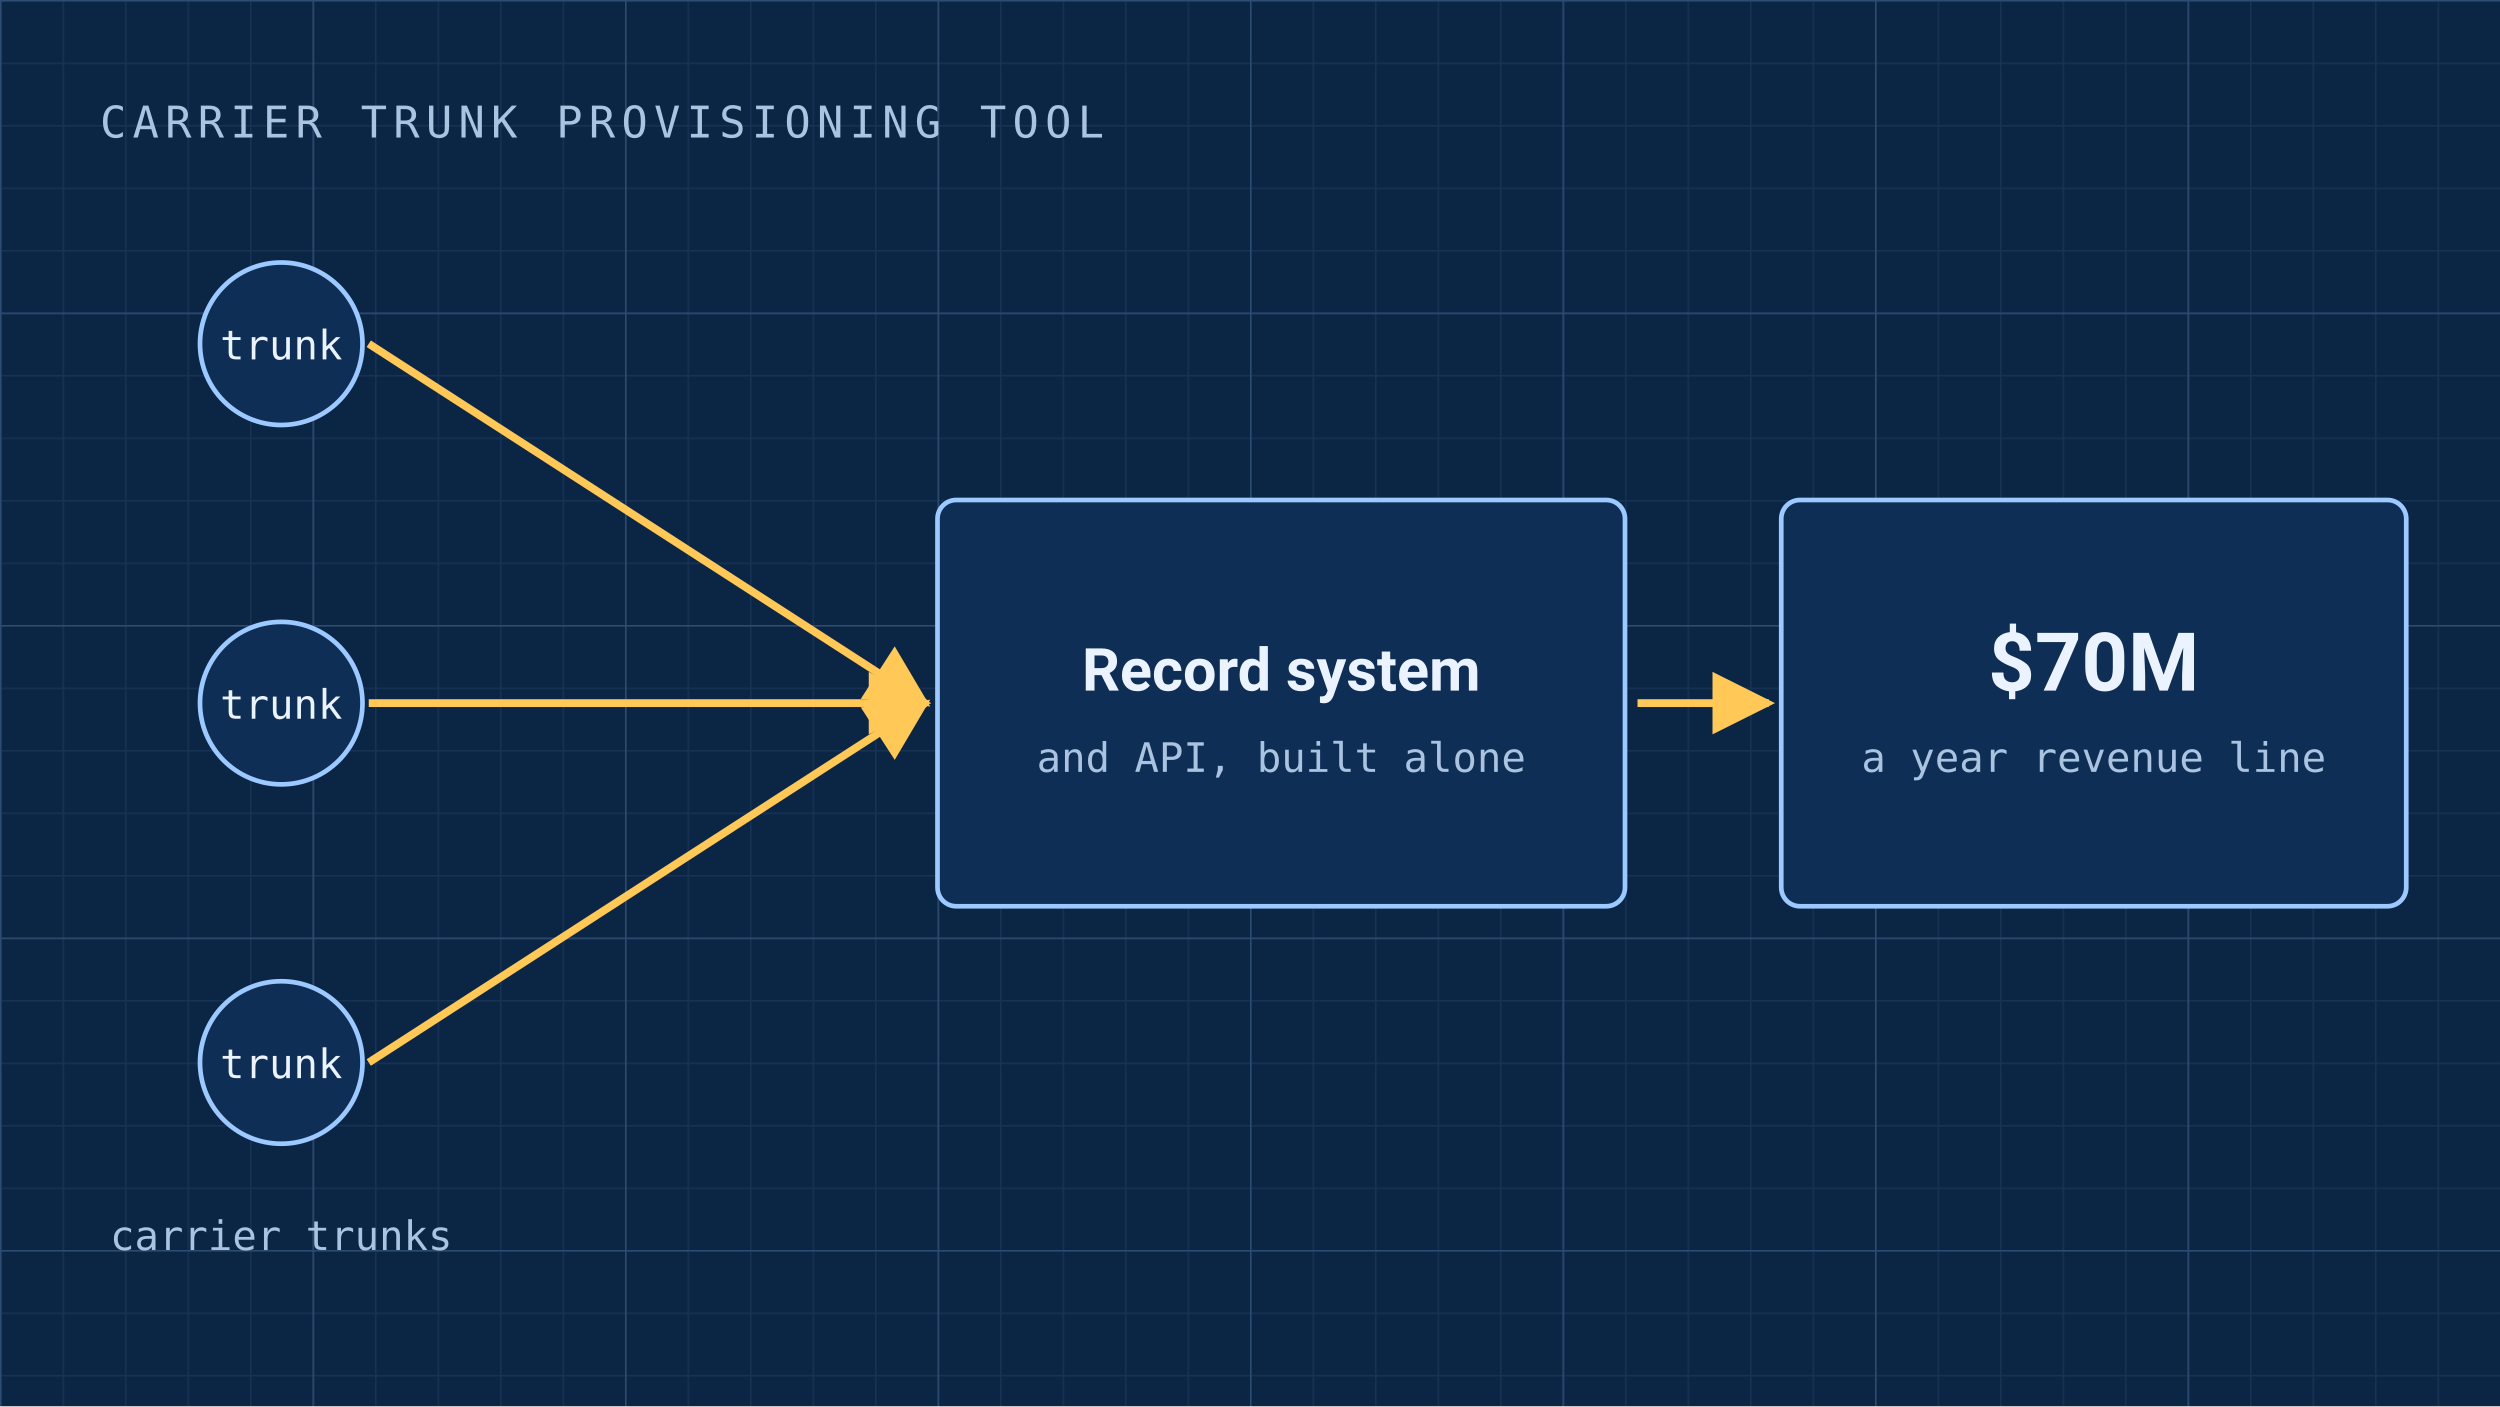
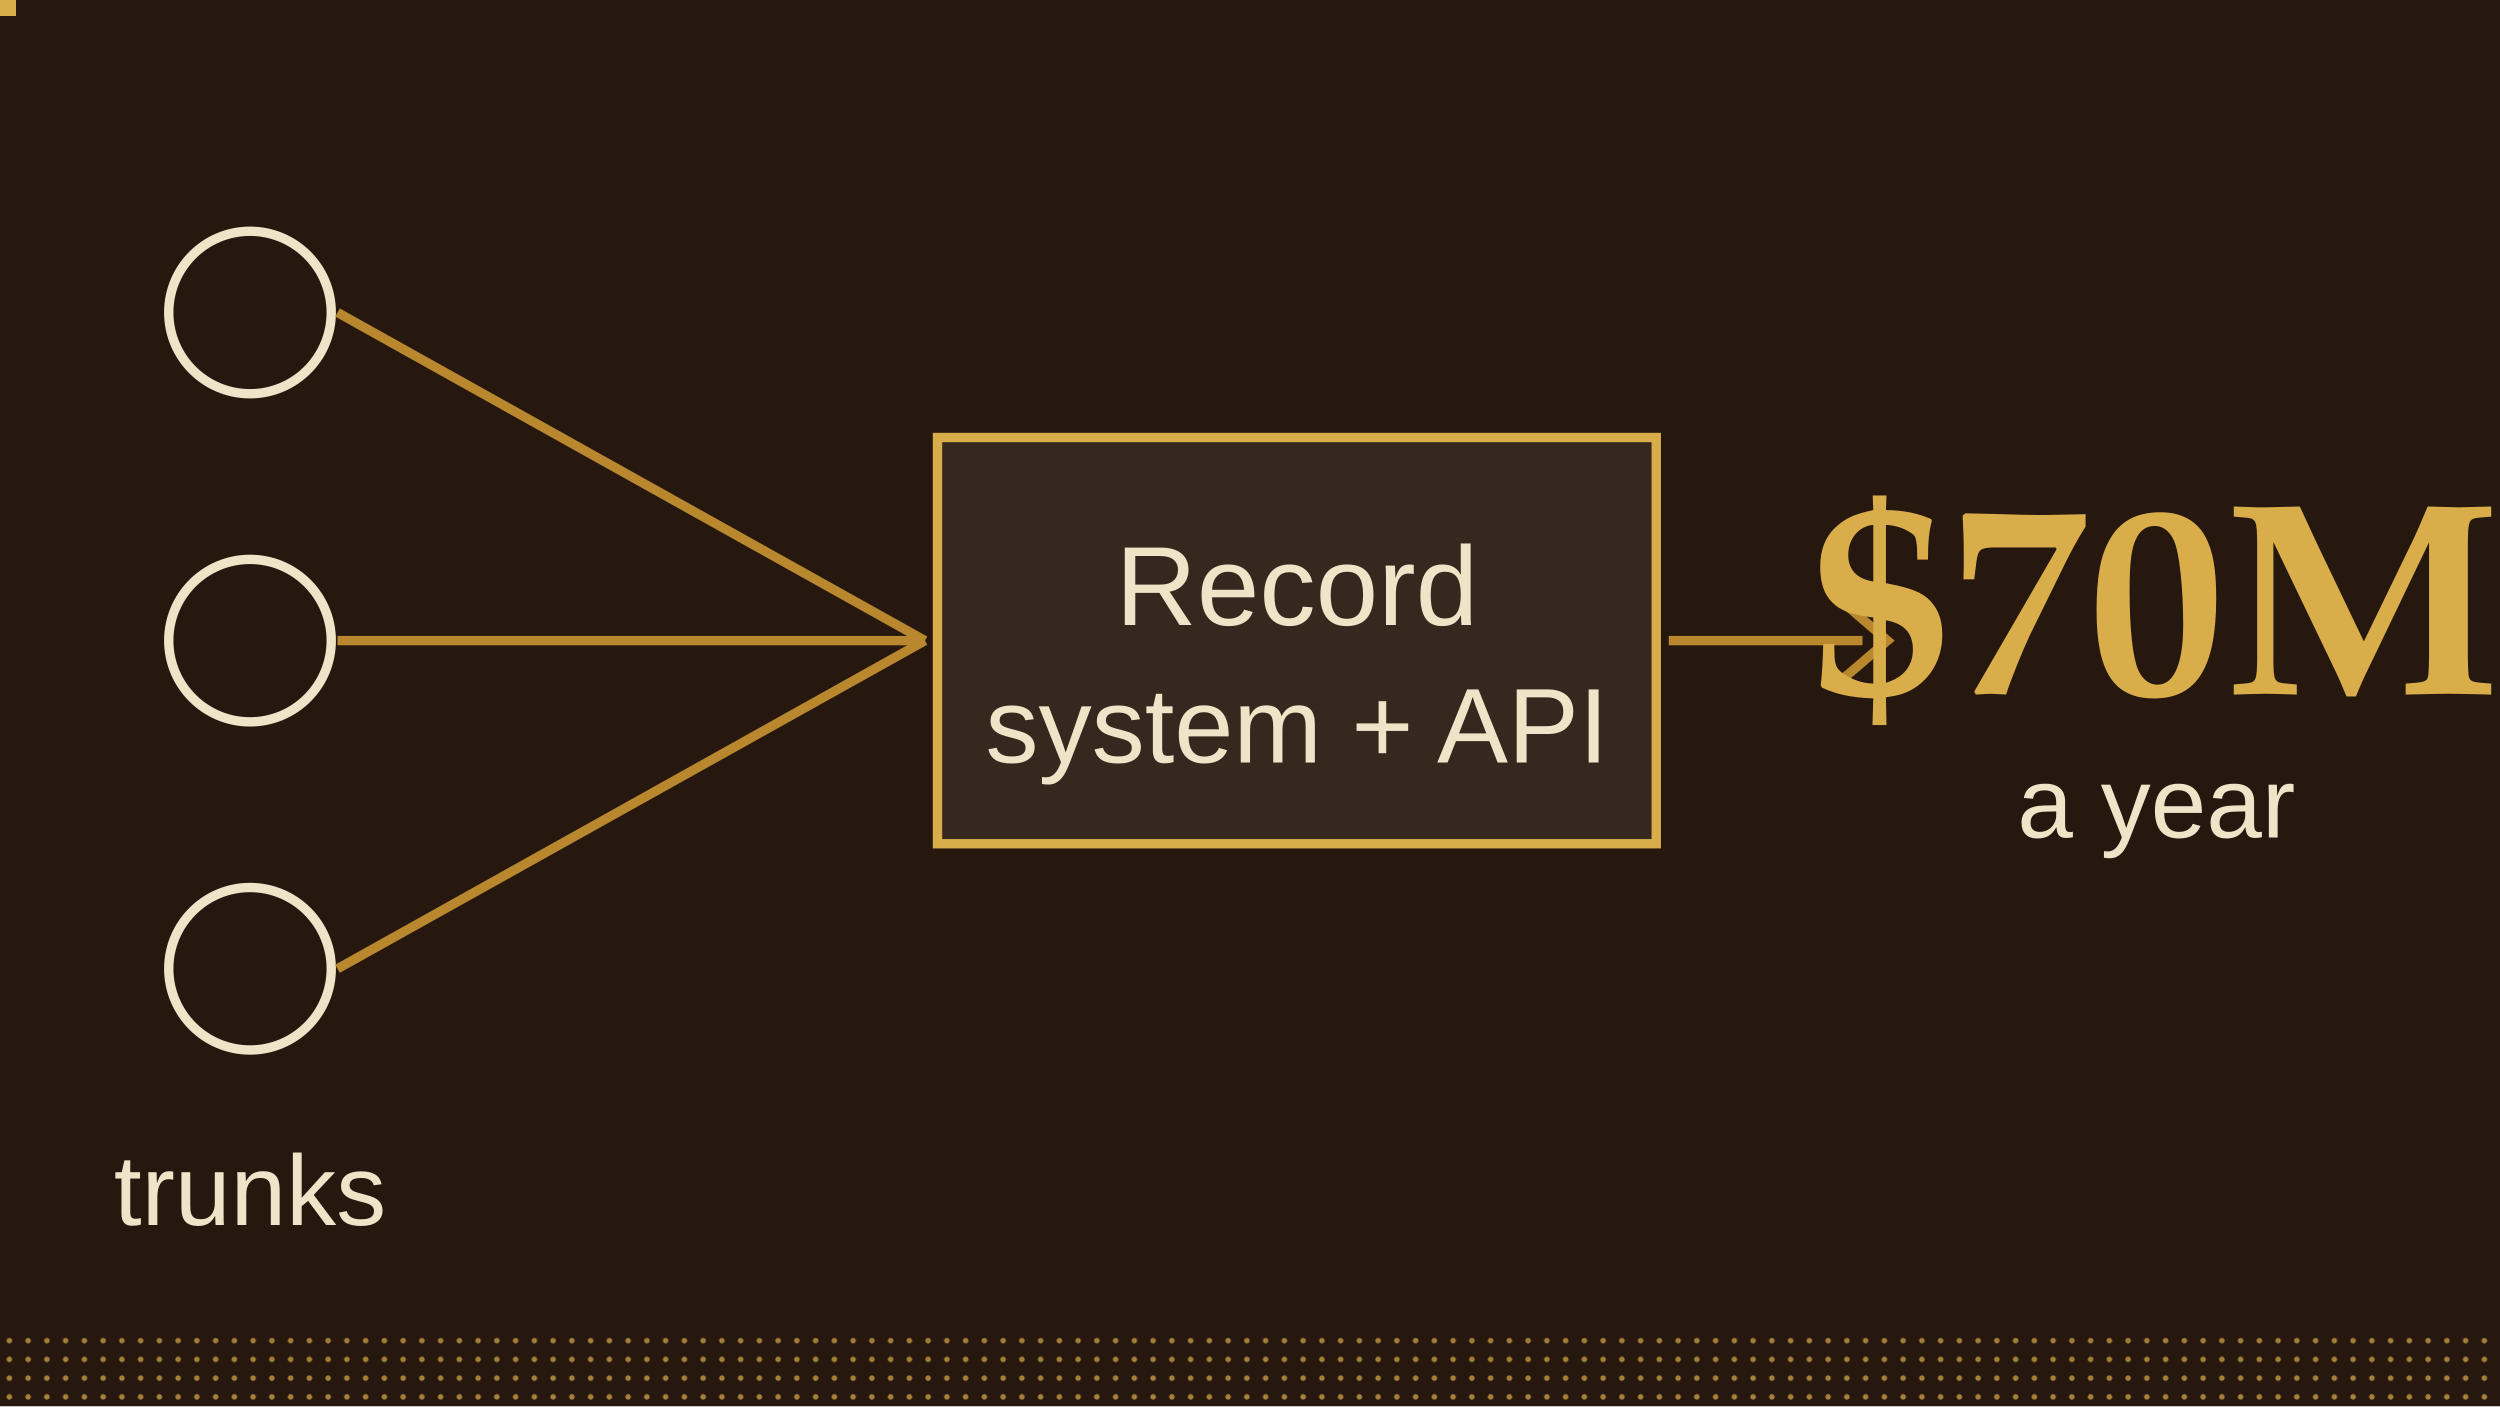
<svg xmlns="http://www.w3.org/2000/svg" viewBox="0 0 800 450" width="800" height="450" role="img">
  <defs>
-     <pattern id="g1" width="20" height="20" patternUnits="userSpaceOnUse">
-       <path d="M20 0H0V20" fill="none" stroke="rgba(156,201,255,.08)" stroke-width="1" />
+     <pattern id="st" width="6" height="6" patternUnits="userSpaceOnUse">
+       <circle cx="3" cy="3" r=".9" fill="#D9AE4A" />
    </pattern>
-     <pattern id="g5" width="100" height="100" patternUnits="userSpaceOnUse">
-       <path d="M100 0H0V100" fill="none" stroke="rgba(156,201,255,.17)" stroke-width="1" />
+     <pattern id="st2" width="9" height="9" patternUnits="userSpaceOnUse" patternTransform="translate(3 4)">
+       <circle cx="3" cy="3" r="1.1" fill="#D9AE4A" />
    </pattern>
-     <marker id="ar" viewBox="0 0 10 10" refX="9" refY="5" markerWidth="8" markerHeight="8" orient="auto-start-reverse">
-       <path d="M0 0L10 5L0 10z" fill="#FFC857" />
-     </marker>
+     <linearGradient id="fd" x1="0" y1="1" x2="0" y2="0">
+       <stop offset="0" stop-color="#fff" />
+       <stop offset="1" stop-color="#000" />
+     </linearGradient>
+     <mask id="mk">
+       <rect width="800" height="450" fill="url(#fd)" />
+     </mask>
+     <style>
+ text{font-family:-apple-system,'Segoe UI',system-ui,'Helvetica Neue',Arial,sans-serif;fill:#EFE3C8}
+ .n{font-family:'Iowan Old Style','Palatino Linotype',Georgia,serif;font-weight:700;fill:#D9AE4A;font-variant-numeric:lining-nums}
+ .l{font-size:32px}
+ .sq{fill:#D9AE4A;opacity:.16;animation:fl 6s ease-out infinite}
+ @keyframes fl{0%,6%{opacity:.16}22%,80%{opacity:1}100%{opacity:.16}}
+ .dot{animation:dr 4.8s ease-in-out infinite alternate}
+ @keyframes dr{from{transform:translateY(0)}to{transform:translateY(var(--dy,300px))}}
+ </style>
  </defs>
-   <rect width="800" height="450" fill="#0B2545" />
-   <rect width="800" height="450" fill="url(#g1)" />
-   <rect width="800" height="450" fill="url(#g5)" />
-   <text x="32" y="44" font-family="ui-monospace,SFMono-Regular,Menlo,Consolas,monospace" font-size="14" letter-spacing="2" fill="#A9C3E0">CARRIER TRUNK PROVISIONING TOOL</text>
-   <circle cx="90" cy="110" r="26" fill="#0F2E55" stroke="#9CC9FF" stroke-width="1.5" />
-   <text x="90" y="115" text-anchor="middle" font-family="ui-monospace,SFMono-Regular,Menlo,Consolas,monospace" font-size="13" fill="#EAF3FF">trunk</text>
-   <path d="M118 110L296 225" stroke="#FFC857" stroke-width="2.5" fill="none" marker-end="url(#ar)" />
-   <circle cx="90" cy="225" r="26" fill="#0F2E55" stroke="#9CC9FF" stroke-width="1.5" />
-   <text x="90" y="230" text-anchor="middle" font-family="ui-monospace,SFMono-Regular,Menlo,Consolas,monospace" font-size="13" fill="#EAF3FF">trunk</text>
-   <path d="M118 225L296 225" stroke="#FFC857" stroke-width="2.5" fill="none" marker-end="url(#ar)" />
-   <circle cx="90" cy="340" r="26" fill="#0F2E55" stroke="#9CC9FF" stroke-width="1.5" />
-   <text x="90" y="345" text-anchor="middle" font-family="ui-monospace,SFMono-Regular,Menlo,Consolas,monospace" font-size="13" fill="#EAF3FF">trunk</text>
-   <path d="M118 340L296 225" stroke="#FFC857" stroke-width="2.5" fill="none" marker-end="url(#ar)" />
-   <text x="90" y="400" text-anchor="middle" font-family="ui-monospace,SFMono-Regular,Menlo,Consolas,monospace" font-size="13" fill="#A9C3E0">carrier trunks</text>
-   <rect x="300" y="160" width="220" height="130" rx="6" fill="#0F2E55" stroke="#9CC9FF" stroke-width="1.5" />
-   <text x="410.0" y="221" text-anchor="middle" font-family="system-ui,-apple-system,Segoe UI,Roboto,sans-serif" font-weight="700" font-size="19" fill="#EAF3FF">Record system</text>
-   <text x="410.0" y="247" text-anchor="middle" font-family="ui-monospace,SFMono-Regular,Menlo,Consolas,monospace" font-size="13" fill="#A9C3E0">and API, built alone</text>
-   <path d="M524 225L566 225" stroke="#FFC857" stroke-width="2.5" fill="none" marker-end="url(#ar)" />
-   <rect x="570" y="160" width="200" height="130" rx="6" fill="#0F2E55" stroke="#9CC9FF" stroke-width="1.5" />
-   <text x="670.0" y="221" text-anchor="middle" font-family="system-ui,-apple-system,Segoe UI,Roboto,sans-serif" font-weight="700" font-size="26" fill="#EAF3FF">$70M</text>
-   <text x="670.0" y="247" text-anchor="middle" font-family="ui-monospace,SFMono-Regular,Menlo,Consolas,monospace" font-size="13" fill="#A9C3E0">a year revenue line</text>
+   <rect width="800" height="450" fill="#26180F" />
+   <rect y="428" width="800" height="22" fill="url(#st)" mask="url(#mk)" opacity=".7" />
+   <circle cx="80" cy="100" r="26" fill="none" stroke="#EFE3C8" stroke-width="3" />
+   <path d="M108 100L296 205" stroke="#B8872E" stroke-width="3" fill="none" />
+   <rect x="-5" y="-5" width="10" height="10" fill="#D9AE4A">
+     <animateMotion dur="2.4s" begin="0.0s" repeatCount="indefinite" path="M108 100L296 205" />
+   </rect>
+   <rect x="-5" y="-5" width="10" height="10" fill="#D9AE4A">
+     <animateMotion dur="2.4s" begin="1.2s" repeatCount="indefinite" path="M108 100L296 205" />
+   </rect>
+   <circle cx="80" cy="205" r="26" fill="none" stroke="#EFE3C8" stroke-width="3" />
+   <path d="M108 205L296 205" stroke="#B8872E" stroke-width="3" fill="none" />
+   <rect x="-5" y="-5" width="10" height="10" fill="#D9AE4A">
+     <animateMotion dur="2.4s" begin="0.5s" repeatCount="indefinite" path="M108 205L296 205" />
+   </rect>
+   <rect x="-5" y="-5" width="10" height="10" fill="#D9AE4A">
+     <animateMotion dur="2.4s" begin="1.7s" repeatCount="indefinite" path="M108 205L296 205" />
+   </rect>
+   <circle cx="80" cy="310" r="26" fill="none" stroke="#EFE3C8" stroke-width="3" />
+   <path d="M108 310L296 205" stroke="#B8872E" stroke-width="3" fill="none" />
+   <rect x="-5" y="-5" width="10" height="10" fill="#D9AE4A">
+     <animateMotion dur="2.4s" begin="1.0s" repeatCount="indefinite" path="M108 310L296 205" />
+   </rect>
+   <rect x="-5" y="-5" width="10" height="10" fill="#D9AE4A">
+     <animateMotion dur="2.4s" begin="2.2s" repeatCount="indefinite" path="M108 310L296 205" />
+   </rect>
+   <text x="80" y="392" class="l" text-anchor="middle">trunks</text>
+   <rect x="300" y="140" width="230" height="130" fill="#EFE3C8" fill-opacity=".08" stroke="#D9AE4A" stroke-width="3" />
+   <text x="415" y="200" class="l" text-anchor="middle" style="font-size:36px">Record</text>
+   <text x="415" y="244" class="l" text-anchor="middle" style="font-size:34px">system + API</text>
+   <path d="M534 205H596" stroke="#B8872E" stroke-width="3" fill="none" />
+   <path d="M590 193L604 205L590 217" stroke="#B8872E" stroke-width="3" fill="none" />
+   <text x="690" y="222" class="n" text-anchor="middle" font-size="88">$70M</text>
+   <text x="690" y="268" class="l" text-anchor="middle">a year</text>
</svg>
